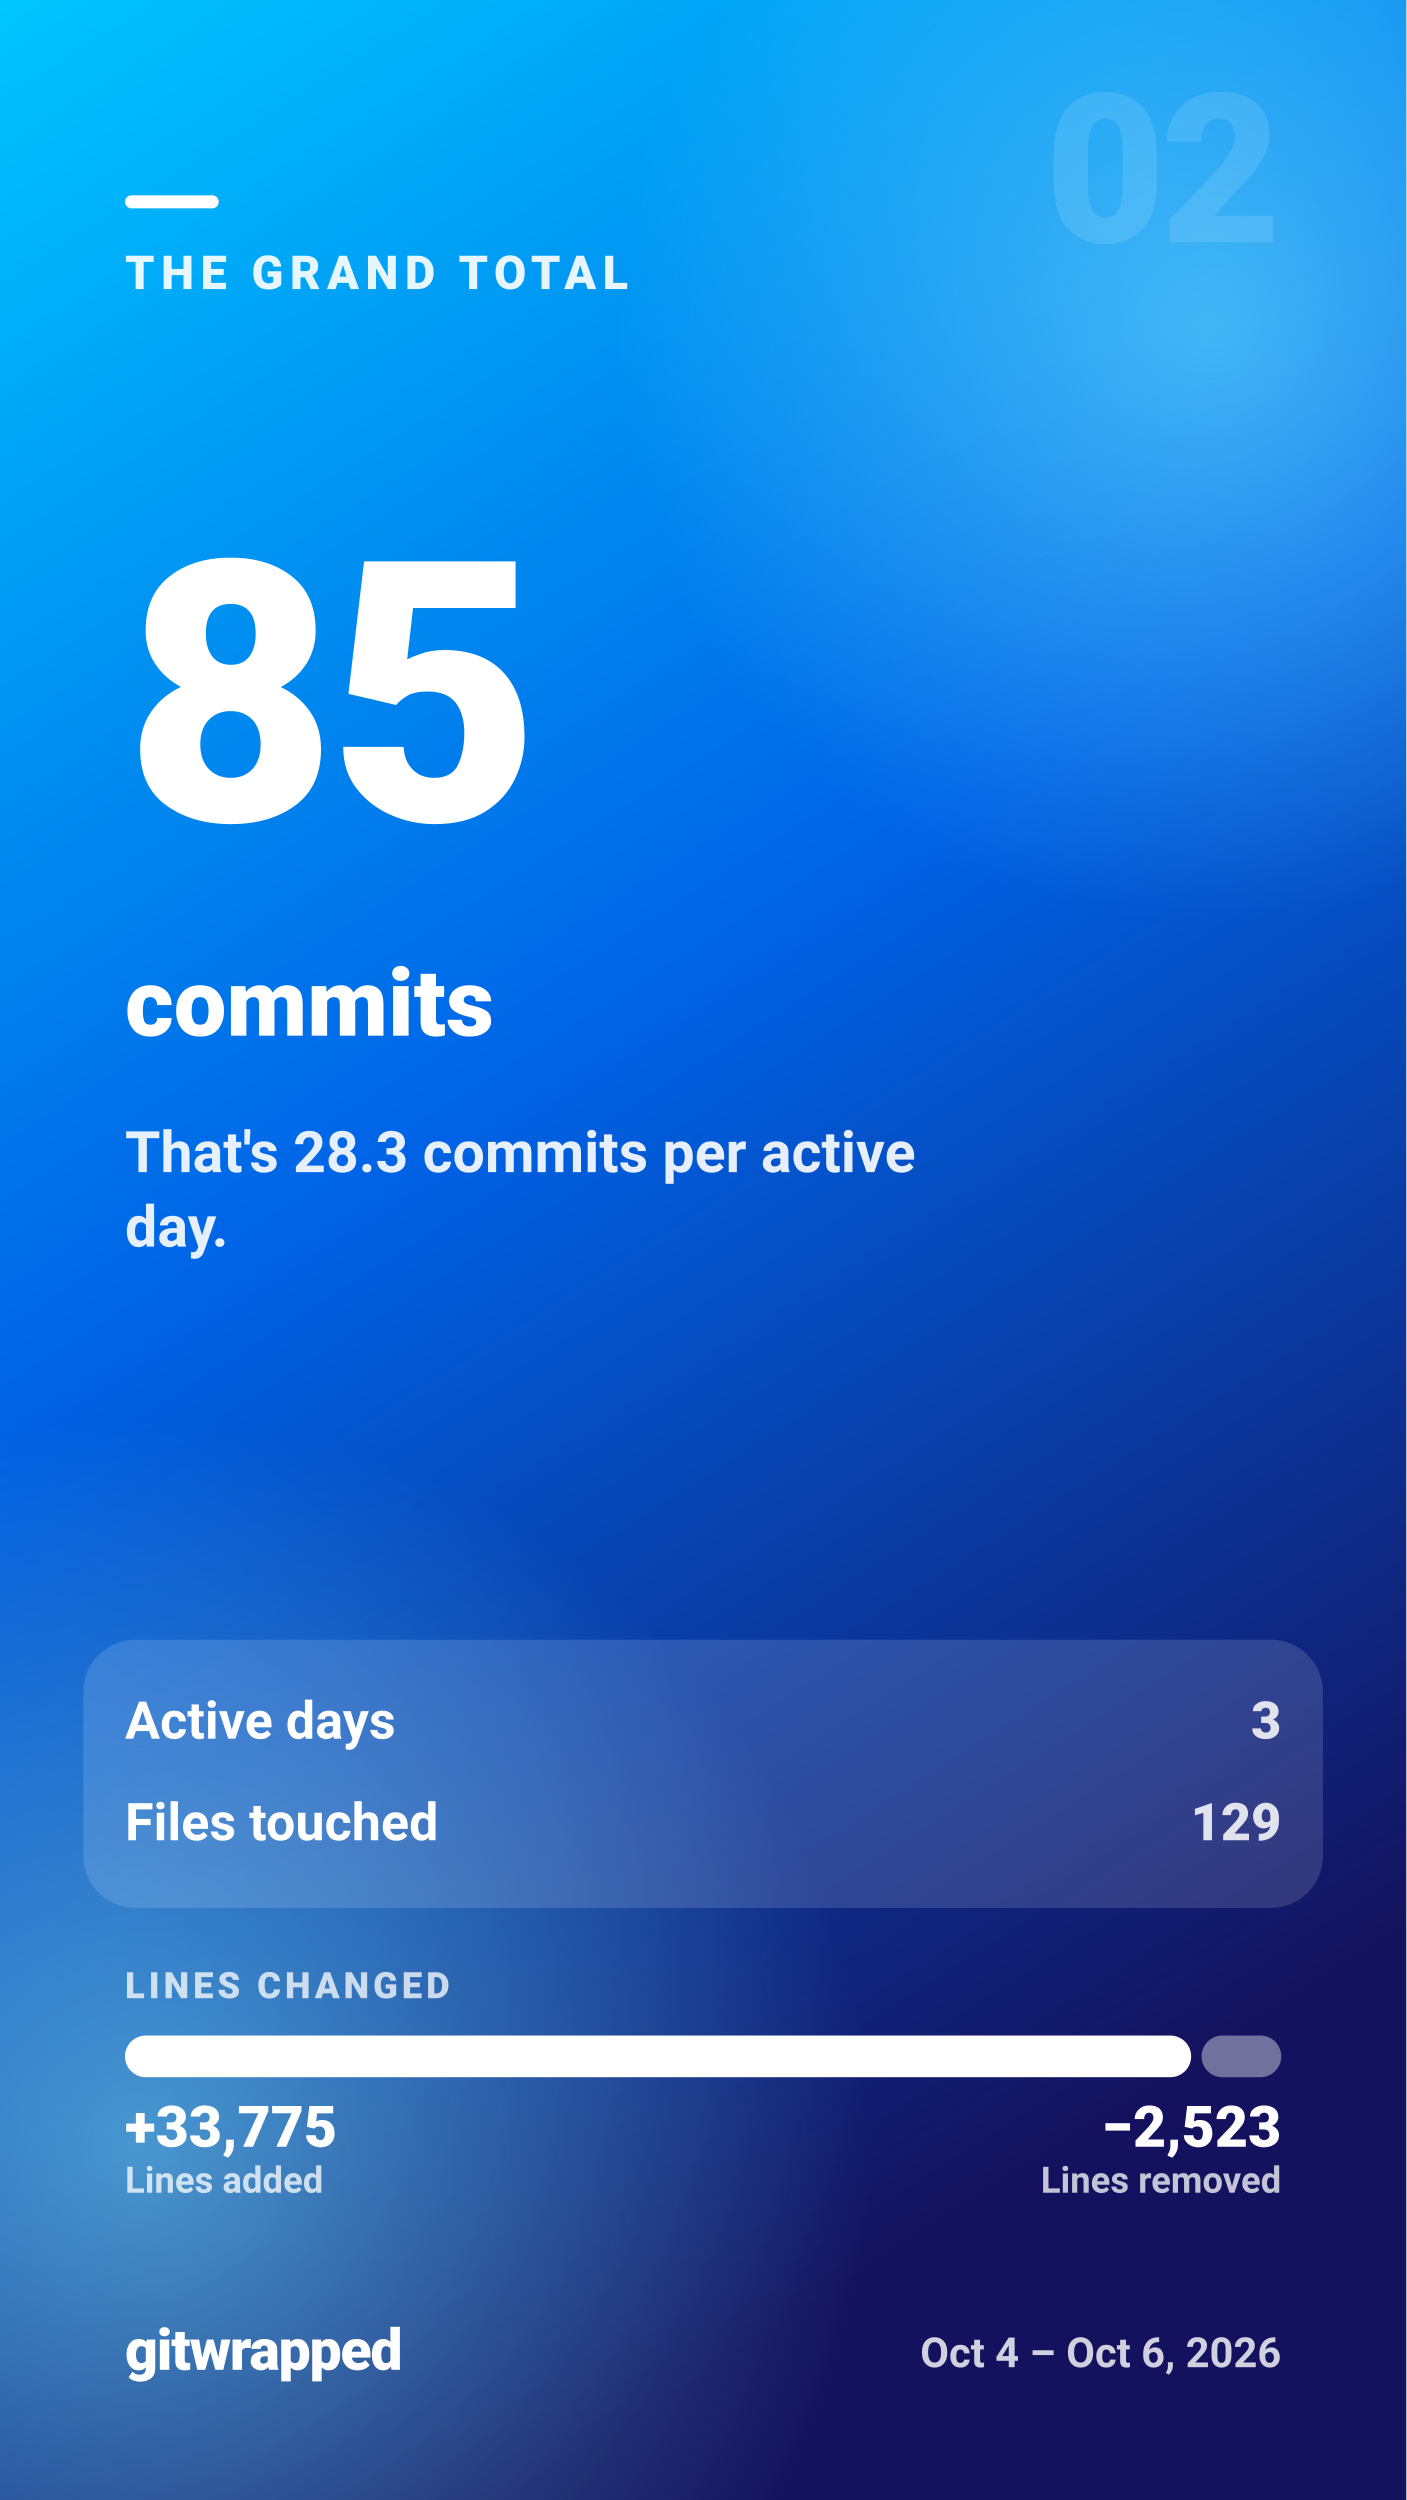
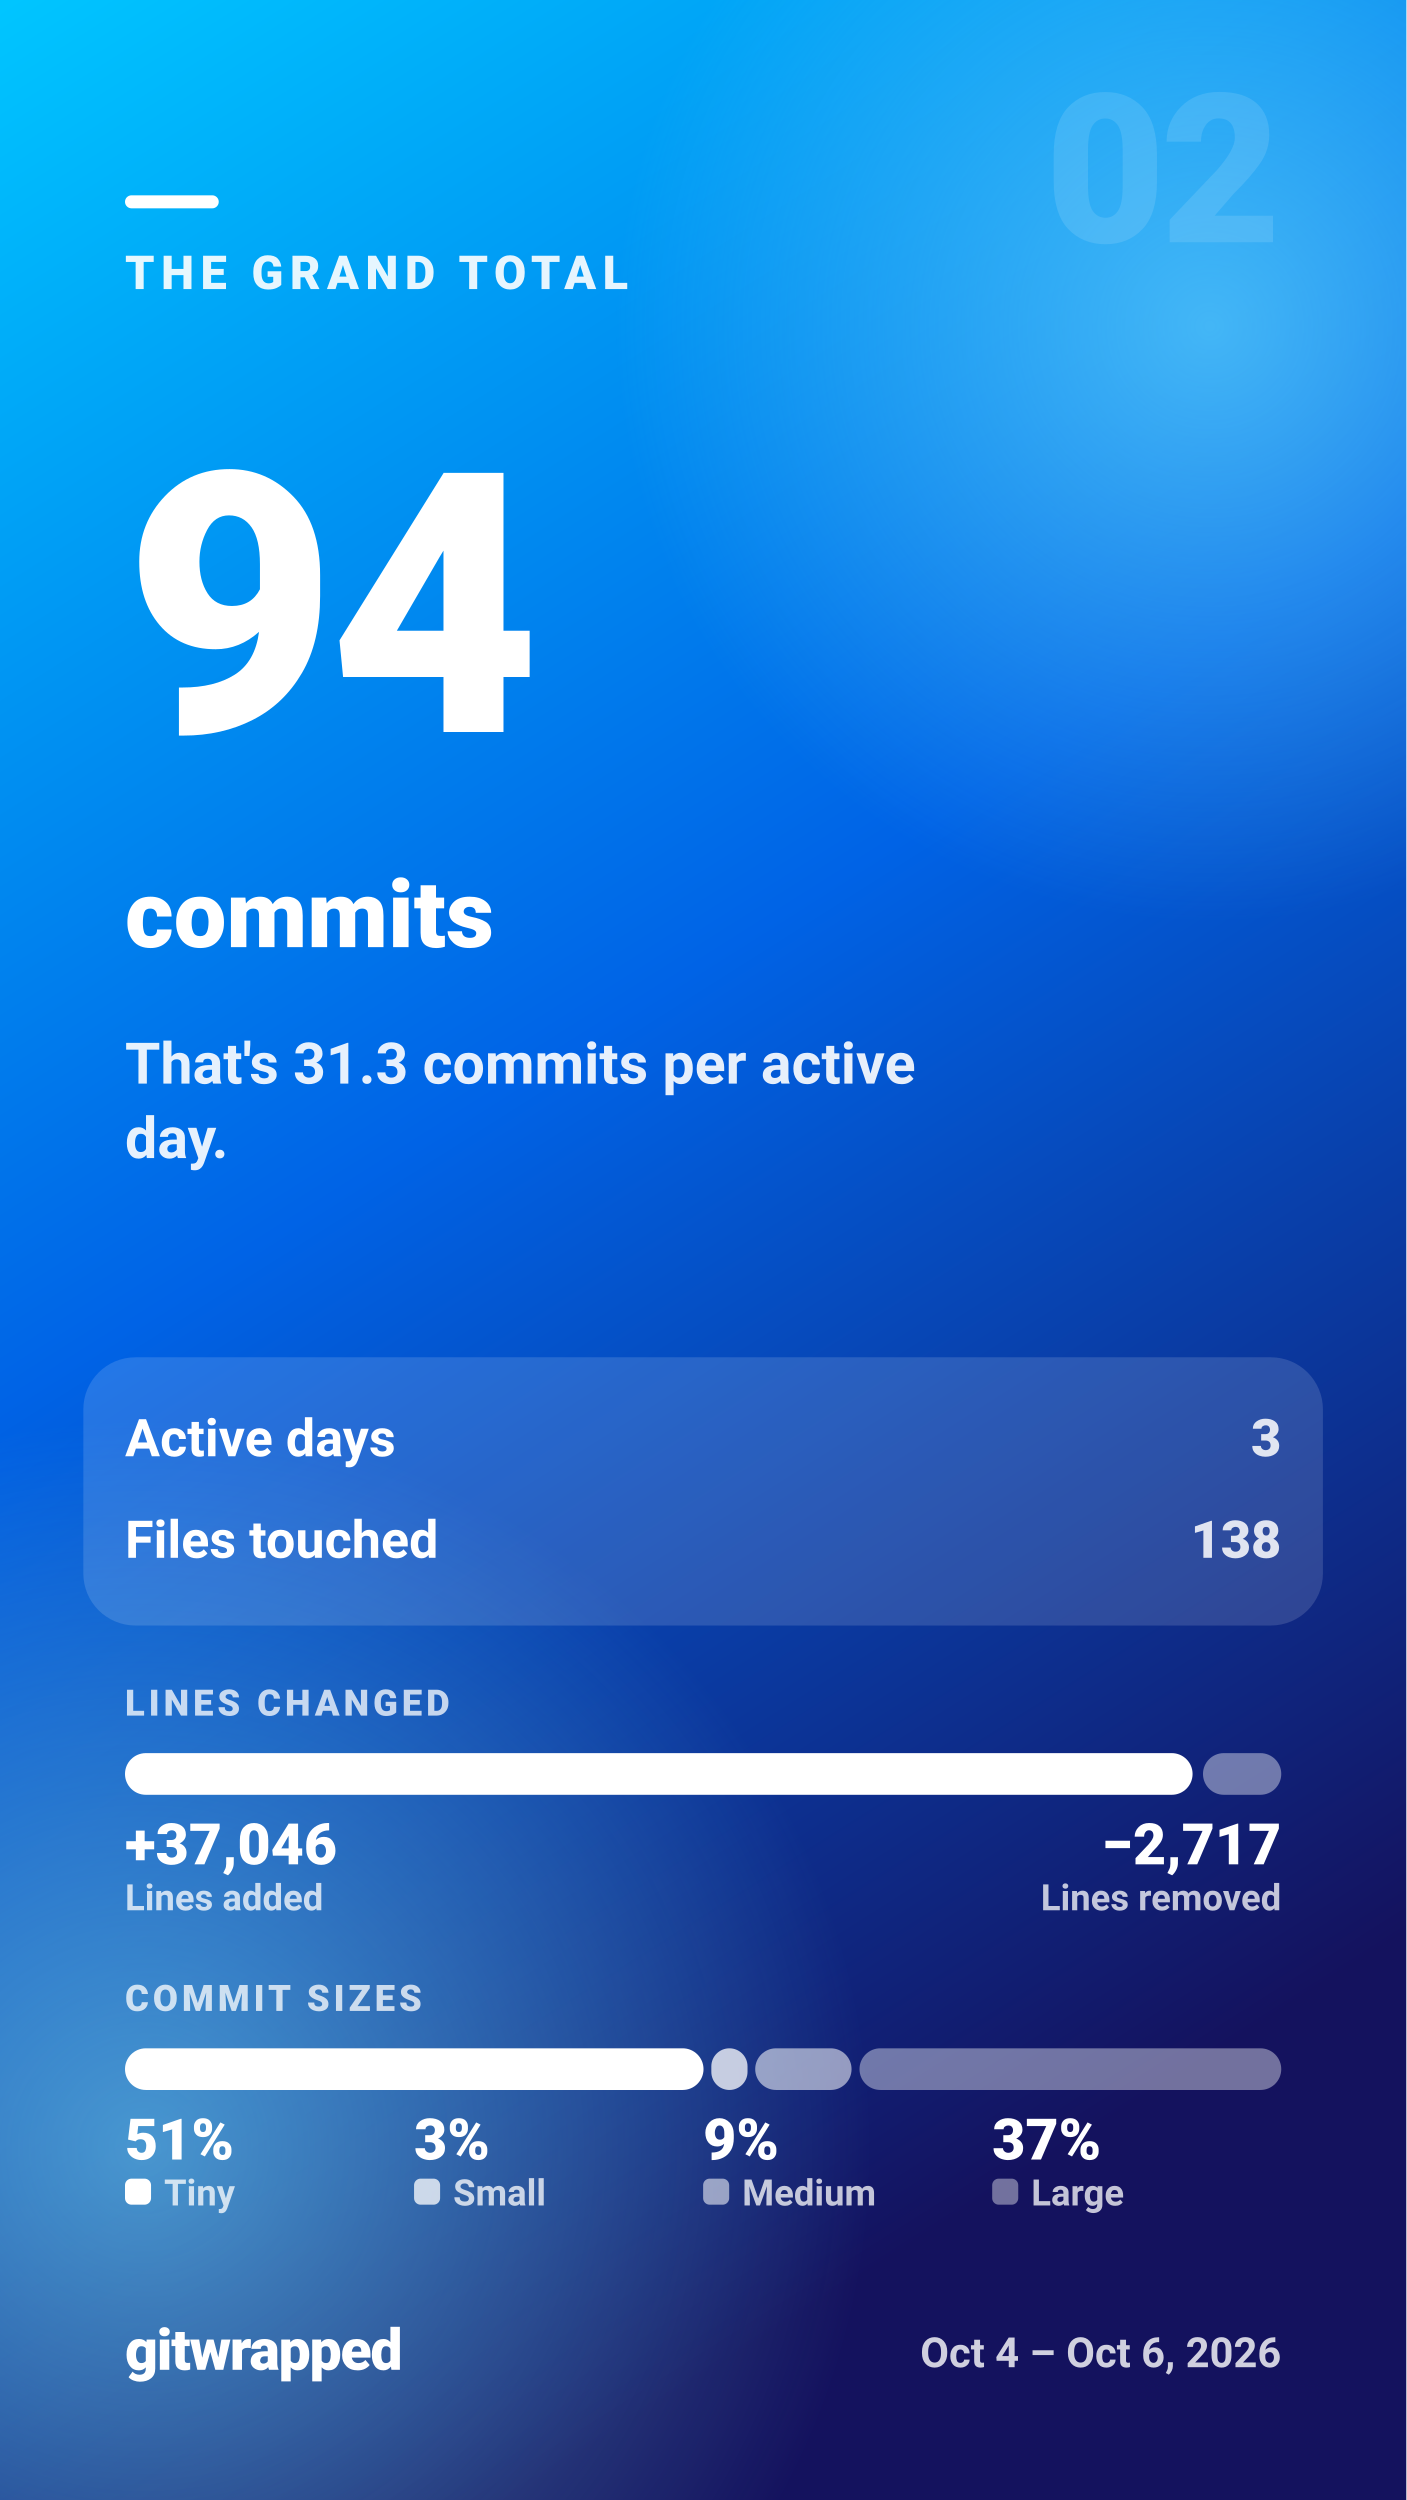
- <svg xmlns="http://www.w3.org/2000/svg" width="1080" height="1920" viewBox="0 0 1080 1920" role="img" aria-label="THE GRAND TOTAL — 85 — commits">
+ <svg xmlns="http://www.w3.org/2000/svg" width="1080" height="1920" viewBox="0 0 1080 1920" role="img" aria-label="THE GRAND TOTAL — 94 — commits">
  <defs>
    <linearGradient id="gw-totals-bg" x1="0" y1="0" x2="0.35" y2="1">
      <stop offset="0.00" stop-color="#00c6ff" />
      <stop offset="0.50" stop-color="#0063e6" />
      <stop offset="1.00" stop-color="#14125e" />
    </linearGradient>
    <radialGradient id="gw-totals-glow">
      <stop offset="0" stop-color="#7ae8ff" stop-opacity="0.55" />
      <stop offset="1" stop-color="#7ae8ff" stop-opacity="0" />
    </radialGradient>
  </defs>
  <rect width="1080" height="1920" fill="url(#gw-totals-bg)" />
  <circle cx="930" cy="250" r="460" fill="url(#gw-totals-glow)" />
  <circle cx="110" cy="1650" r="560" fill="url(#gw-totals-glow)" />
  <g fill="#ffffff" font-family="system-ui, -apple-system, 'Segoe UI', Roboto, Helvetica, Arial, sans-serif">
    <text x="984" y="186" font-size="160" font-weight="900" fill-opacity="0.12" text-anchor="end" letter-spacing="-4">02</text>
    <rect x="96" y="150" width="72" height="10" rx="5" fill="#ffffff" />
    <text x="96" y="222" font-size="36" font-weight="800" fill-opacity="0.9" letter-spacing="5">THE GRAND TOTAL</text>
-     <text x="96" y="630.2" font-size="280" font-weight="900" letter-spacing="-5.6">85</text>
-     <text x="96" y="795.4" font-size="72" font-weight="800">commits</text>
-     <text x="96" y="900.2" font-size="44" font-weight="600" fill-opacity="0.9">That's 28.3 commits per active</text>
-     <text x="96" y="957.4" font-size="44" font-weight="600" fill-opacity="0.9">day.</text>
-     <rect x="64" y="1259.3" width="952" height="206" rx="40" fill="#ffffff" fill-opacity="0.14" />
-     <text x="96" y="1335.3" font-size="40" font-weight="700">Active days</text>
-     <text x="984" y="1335.3" font-size="40" font-weight="800" fill-opacity="0.85" text-anchor="end">3</text>
-     <text x="96" y="1413.3" font-size="40" font-weight="700">Files touched</text>
-     <text x="984" y="1413.3" font-size="40" font-weight="800" fill-opacity="0.85" text-anchor="end">129</text>
-     <text x="96" y="1534.6" font-size="28" font-weight="800" fill-opacity="0.75" letter-spacing="3">LINES CHANGED</text>
-     <rect x="96" y="1563.3" width="818.8" height="32" rx="16" />
-     <rect x="922.8" y="1563.3" width="61.2" height="32" rx="16" fill-opacity="0.4" />
-     <text x="96" y="1684" font-size="28" font-weight="700" fill-opacity="0.75">Lines added</text>
-     <text x="96" y="1648.7" font-size="44" font-weight="900">+33,775</text>
-     <text x="984" y="1684" font-size="28" font-weight="700" fill-opacity="0.75" text-anchor="end">Lines removed</text>
-     <text x="984" y="1648.7" font-size="44" font-weight="900" text-anchor="end">−2,523</text>
+     <text x="96" y="562.2" font-size="280" font-weight="900" letter-spacing="-5.6">94</text>
+     <text x="96" y="727.4" font-size="72" font-weight="800">commits</text>
+     <text x="96" y="832.2" font-size="44" font-weight="600" fill-opacity="0.9">That's 31.3 commits per active</text>
+     <text x="96" y="889.4" font-size="44" font-weight="600" fill-opacity="0.9">day.</text>
+     <rect x="64" y="1042.4" width="952" height="206" rx="40" fill="#ffffff" fill-opacity="0.14" />
+     <text x="96" y="1118.4" font-size="40" font-weight="700">Active days</text>
+     <text x="984" y="1118.4" font-size="40" font-weight="800" fill-opacity="0.85" text-anchor="end">3</text>
+     <text x="96" y="1196.4" font-size="40" font-weight="700">Files touched</text>
+     <text x="984" y="1196.4" font-size="40" font-weight="800" fill-opacity="0.85" text-anchor="end">138</text>
+     <text x="96" y="1317.6" font-size="28" font-weight="800" fill-opacity="0.75" letter-spacing="3">LINES CHANGED</text>
+     <rect x="96" y="1346.4" width="819.9" height="32" rx="16" />
+     <rect x="923.9" y="1346.4" width="60.1" height="32" rx="16" fill-opacity="0.4" />
+     <text x="96" y="1467.1" font-size="28" font-weight="700" fill-opacity="0.75">Lines added</text>
+     <text x="96" y="1431.8" font-size="44" font-weight="900">+37,046</text>
+     <text x="984" y="1467.1" font-size="28" font-weight="700" fill-opacity="0.75" text-anchor="end">Lines removed</text>
+     <text x="984" y="1431.8" font-size="44" font-weight="900" text-anchor="end">−2,717</text>
+     <text x="96" y="1544.4" font-size="28" font-weight="800" fill-opacity="0.75" letter-spacing="3">COMMIT SIZES</text>
+     <rect x="96" y="1573.1" width="444.3" height="32" rx="16" />
+     <rect x="546.3" y="1573.1" width="27.8" height="32" rx="13.9" fill-opacity="0.75" />
+     <rect x="580" y="1573.1" width="74" height="32" rx="16" fill-opacity="0.55" />
+     <rect x="660.1" y="1573.1" width="323.9" height="32" rx="16" fill-opacity="0.4" />
+     <g>
+       <text x="96" y="1658.5" font-size="44" font-weight="900">51%</text>
+       <rect x="96" y="1673.2" width="20" height="20" rx="5" />
+       <text x="126" y="1693.8" font-size="28" font-weight="700" fill-opacity="0.75">Tiny</text>
+     </g>
+     <g>
+       <text x="318" y="1658.5" font-size="44" font-weight="900">3%</text>
+       <rect x="318" y="1673.2" width="20" height="20" rx="5" fill-opacity="0.75" />
+       <text x="348" y="1693.8" font-size="28" font-weight="700" fill-opacity="0.75">Small</text>
+     </g>
+     <g>
+       <text x="540" y="1658.5" font-size="44" font-weight="900">9%</text>
+       <rect x="540" y="1673.2" width="20" height="20" rx="5" fill-opacity="0.55" />
+       <text x="570" y="1693.8" font-size="28" font-weight="700" fill-opacity="0.75">Medium</text>
+     </g>
+     <g>
+       <text x="762" y="1658.5" font-size="44" font-weight="900">37%</text>
+       <rect x="762" y="1673.2" width="20" height="20" rx="5" fill-opacity="0.4" />
+       <text x="792" y="1693.8" font-size="28" font-weight="700" fill-opacity="0.75">Large</text>
+     </g>
    <text x="96" y="1820" font-size="44" font-weight="900" letter-spacing="-1">gitwrapped</text>
    <text x="984" y="1818" font-size="32" font-weight="600" fill-opacity="0.8" text-anchor="end">Oct 4 – Oct 6, 2026</text>
  </g>
</svg>
